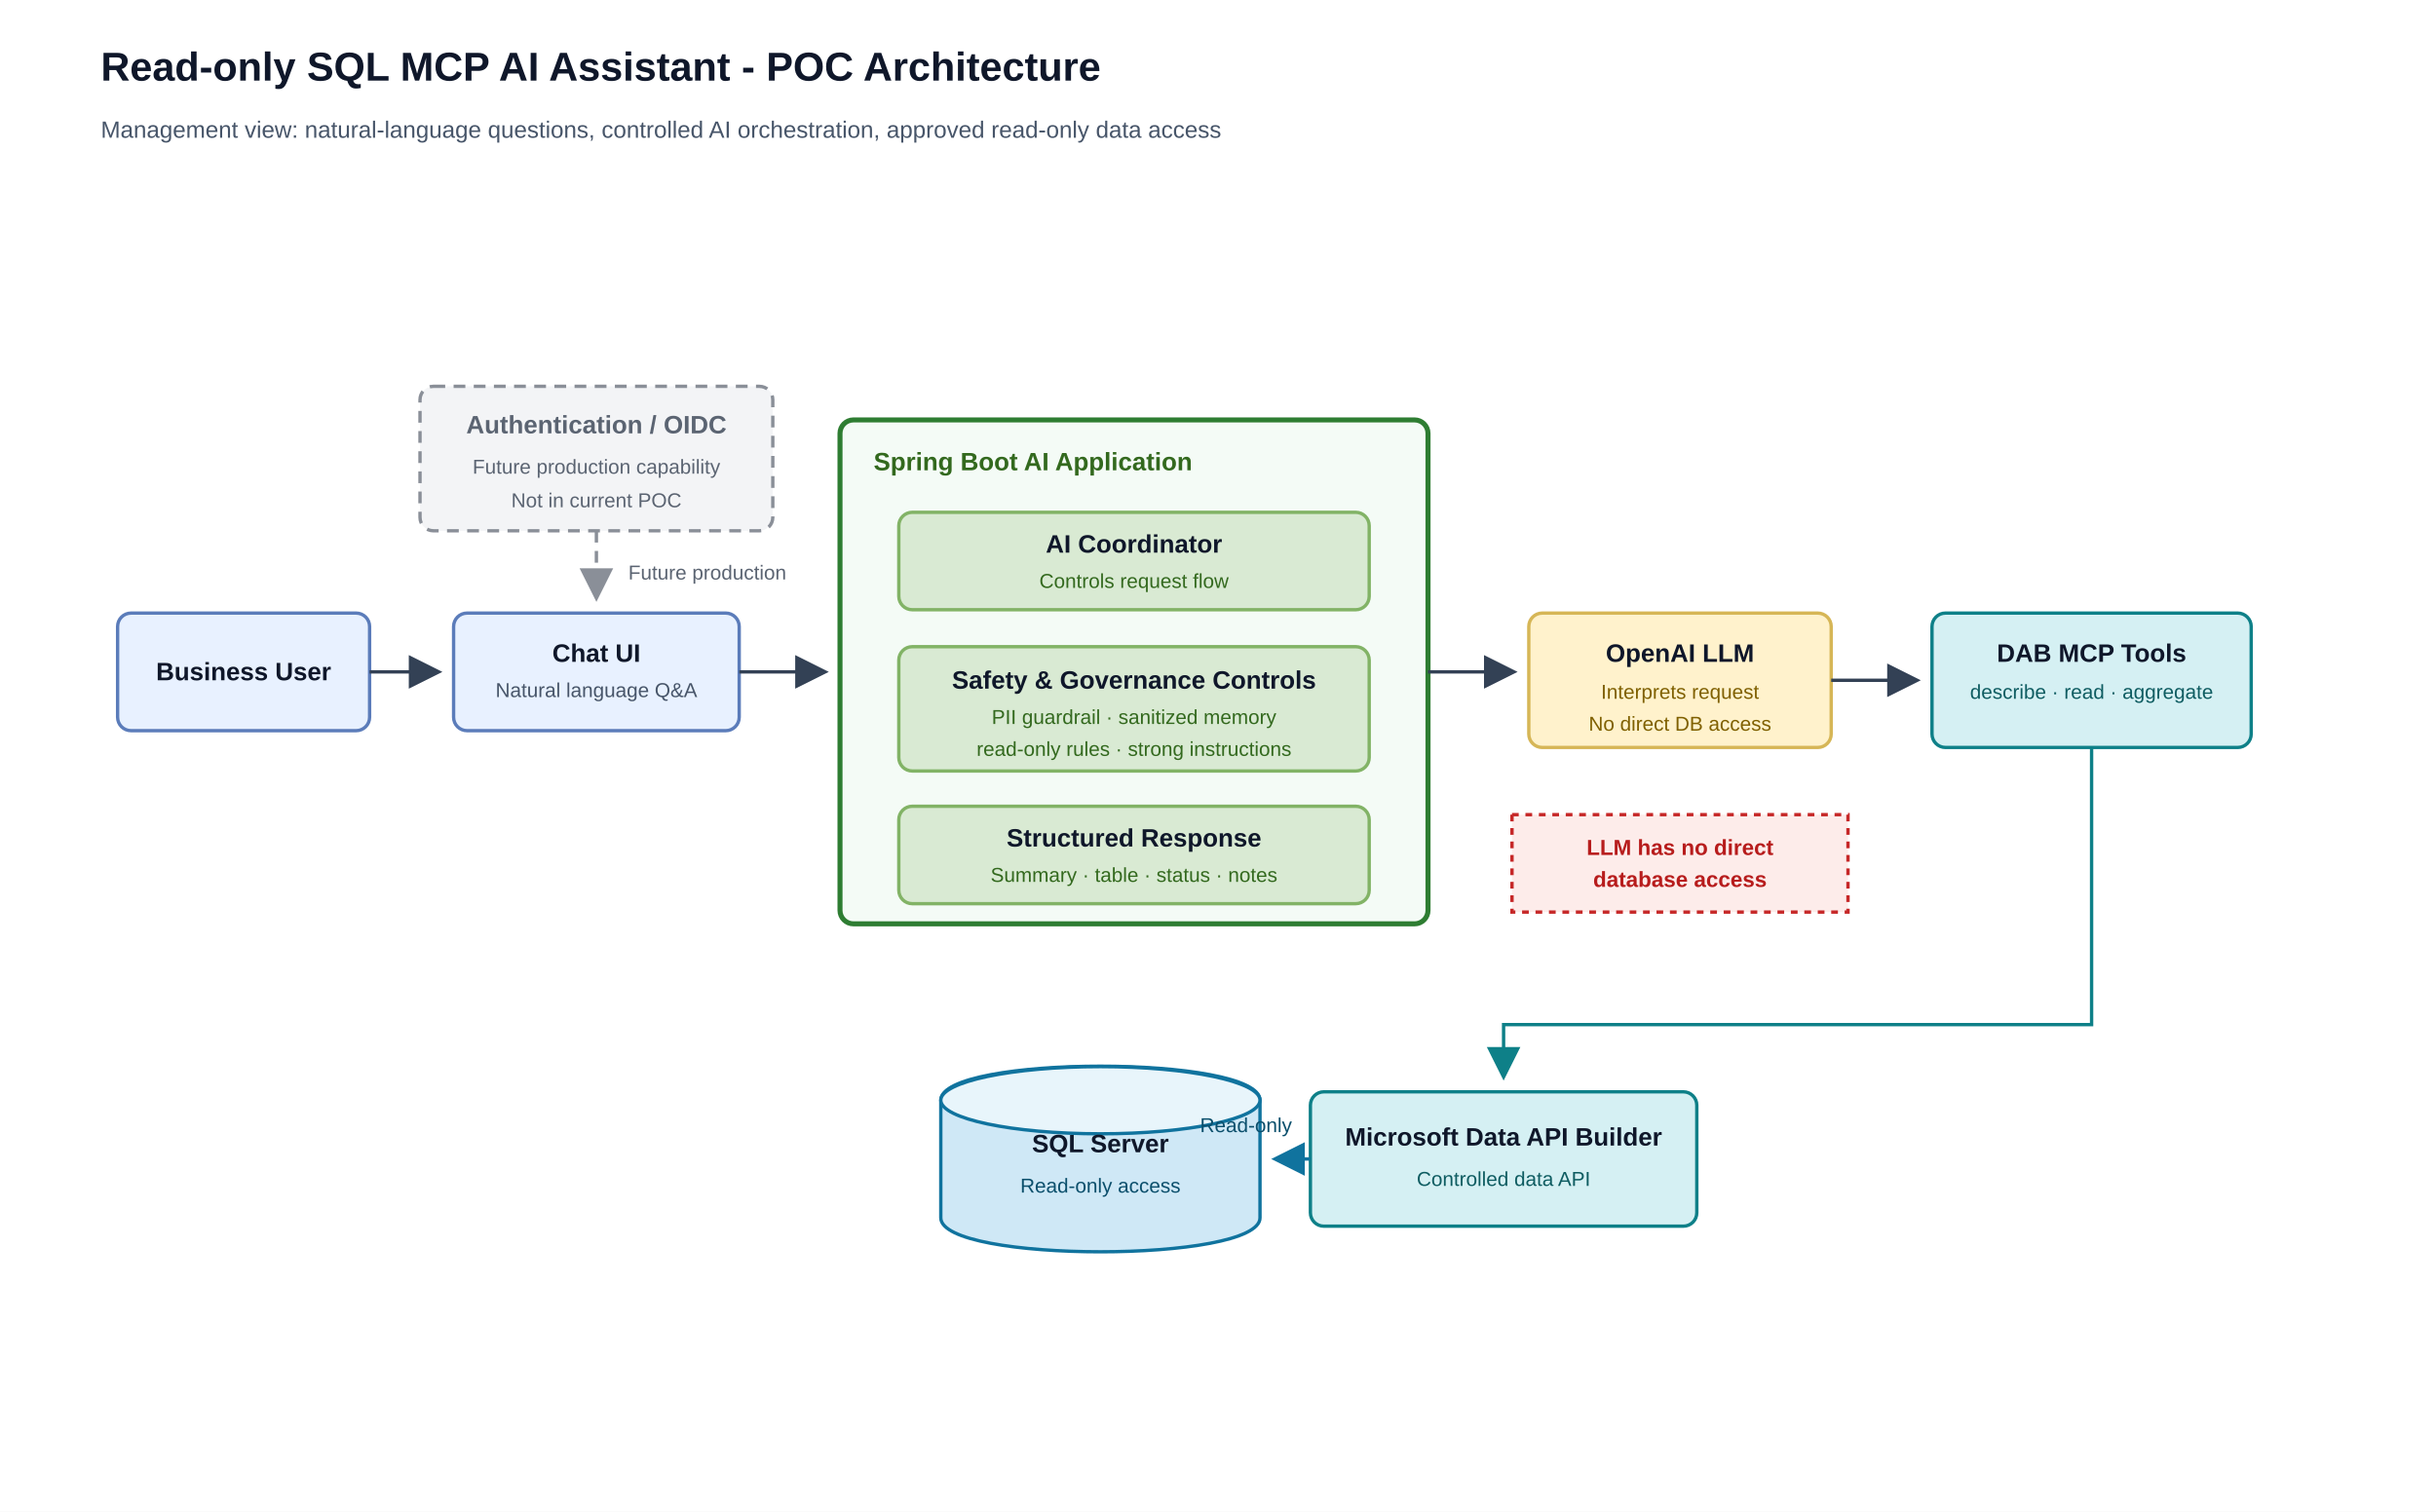
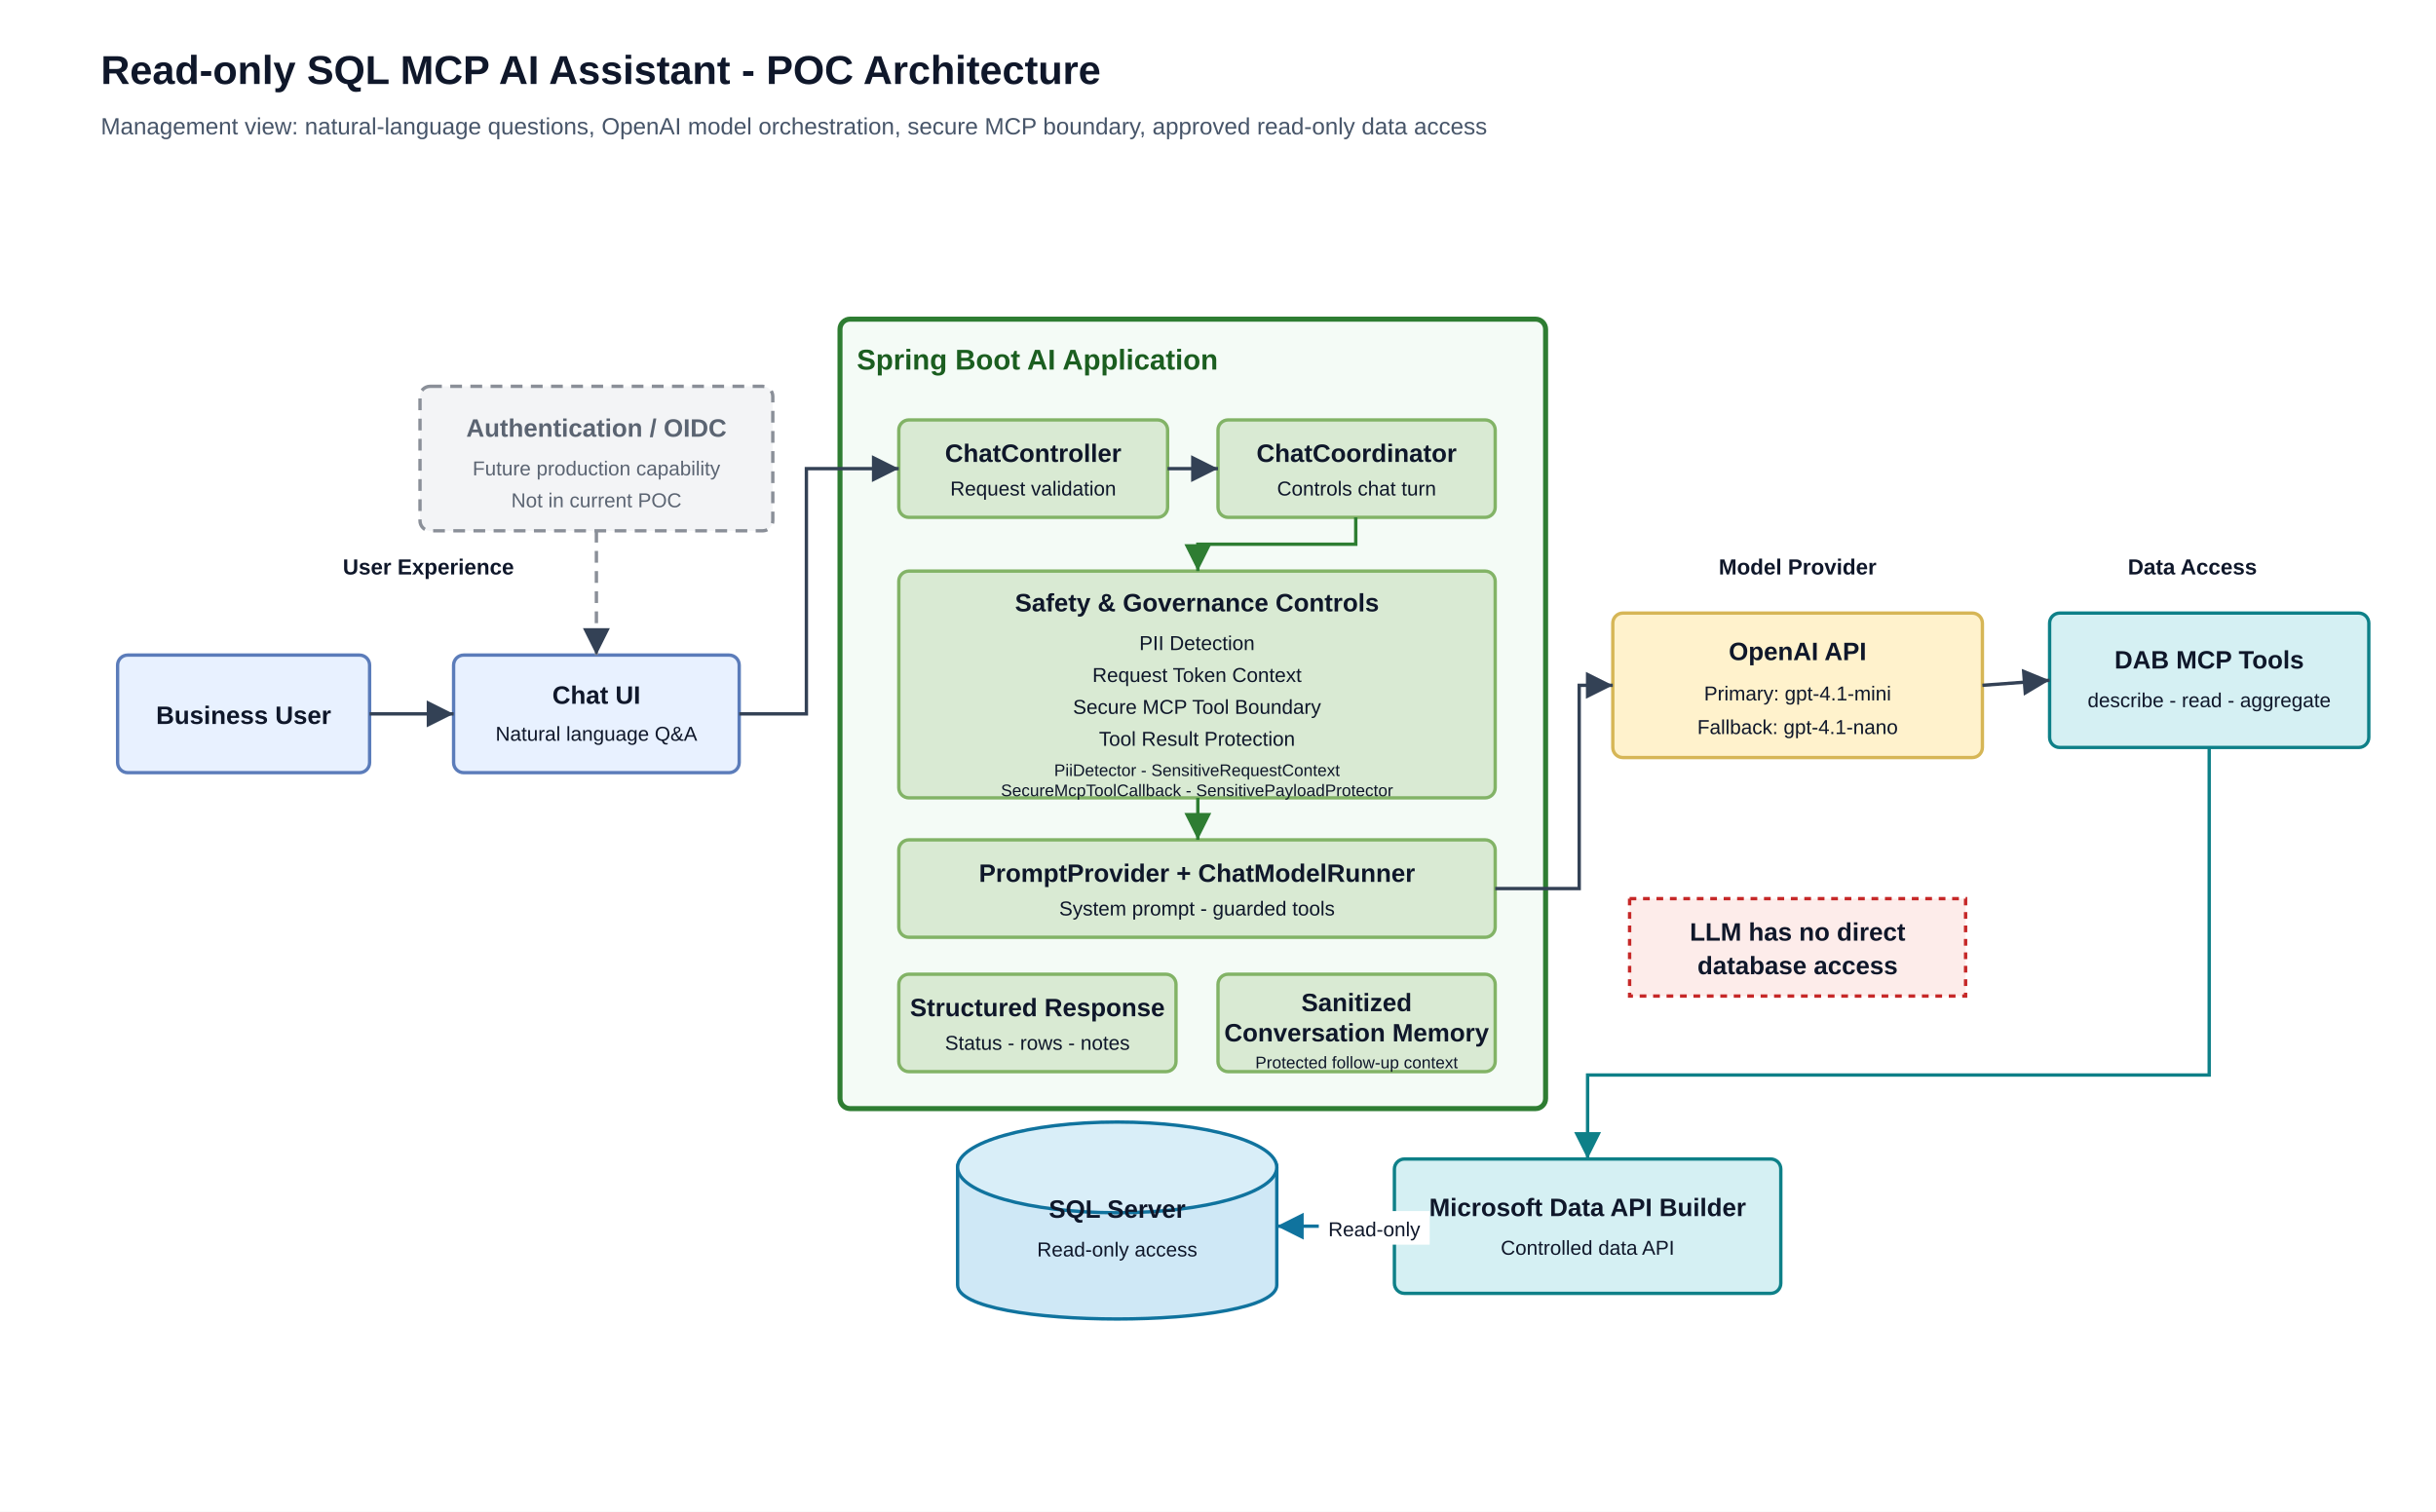
<svg xmlns="http://www.w3.org/2000/svg" width="1450" height="900" viewBox="0 0 1450 900" role="img" aria-labelledby="title desc">
  <defs>
-     <marker id="arrow" viewBox="0 0 12 12" refX="10" refY="6" markerWidth="10" markerHeight="10" orient="auto-start-reverse">
-       <path d="M 0 0 L 12 6 L 0 12 z" fill="#334155" />
+     <marker id="arrow" markerWidth="12" markerHeight="12" refX="10" refY="6" orient="auto" markerUnits="strokeWidth">
+       <path d="M2,2 L10,6 L2,10 Z" fill="#334155" />
    </marker>
-     <marker id="arrow-teal" viewBox="0 0 12 12" refX="10" refY="6" markerWidth="10" markerHeight="10" orient="auto-start-reverse">
-       <path d="M 0 0 L 12 6 L 0 12 z" fill="#0e8088" />
+     <marker id="arrowGreen" markerWidth="12" markerHeight="12" refX="10" refY="6" orient="auto" markerUnits="strokeWidth">
+       <path d="M2,2 L10,6 L2,10 Z" fill="#2e7d32" />
    </marker>
-     <marker id="arrow-blue" viewBox="0 0 12 12" refX="10" refY="6" markerWidth="10" markerHeight="10" orient="auto-start-reverse">
-       <path d="M 0 0 L 12 6 L 0 12 z" fill="#10739e" />
+     <marker id="arrowTeal" markerWidth="12" markerHeight="12" refX="10" refY="6" orient="auto" markerUnits="strokeWidth">
+       <path d="M2,2 L10,6 L2,10 Z" fill="#0e8088" />
    </marker>
-     <marker id="arrow-grey" viewBox="0 0 12 12" refX="10" refY="6" markerWidth="10" markerHeight="10" orient="auto-start-reverse">
-       <path d="M 0 0 L 12 6 L 0 12 z" fill="#8a8f98" />
+     <marker id="arrowBlue" markerWidth="12" markerHeight="12" refX="10" refY="6" orient="auto" markerUnits="strokeWidth">
+       <path d="M2,2 L10,6 L2,10 Z" fill="#10739e" />
    </marker>
    <style>
-       .title { font: 700 24px Arial, Helvetica, sans-serif; fill: #0f172a; }
-       .subtitle { font: 400 14px Arial, Helvetica, sans-serif; fill: #475569; }
-       .box-title { font: 700 15px Arial, Helvetica, sans-serif; fill: #0f172a; }
-       .box-text { font: 400 12px Arial, Helvetica, sans-serif; fill: #475569; }
-       .green-text { fill: #33691e; }
-       .teal-text { fill: #0e5c61; }
-       .amber-text { fill: #7f6000; }
-       .blue-text { fill: #0b4f6c; }
-       .grey-text { fill: #5b6472; }
-       .red-text { font: 700 13px Arial, Helvetica, sans-serif; fill: #b71c1c; }
-       .flow { fill: none; stroke: #334155; stroke-width: 2; marker-end: url(#arrow); }
-       .flow-teal { fill: none; stroke: #0e8088; stroke-width: 2; marker-end: url(#arrow-teal); }
-       .flow-blue { fill: none; stroke: #10739e; stroke-width: 2; marker-end: url(#arrow-blue); }
-       .flow-grey { fill: none; stroke: #8a8f98; stroke-width: 2; stroke-dasharray: 7 5; marker-end: url(#arrow-grey); }
+       text { font-family: Arial, Helvetica, sans-serif; fill: #0f172a; }
+       .title { font-size: 24px; font-weight: 700; }
+       .subtitle { font-size: 14px; fill: #475569; }
+       .band { font-size: 13px; font-weight: 700; }
+       .box-title { font-size: 15px; font-weight: 700; }
+       .box-body { font-size: 12px; }
+       .app-title { font-size: 17px; font-weight: 700; fill: #1b5e20; }
+       .small { font-size: 10px; }
+       .future { fill: #5b6472; }
+       .edge { fill: none; stroke: #334155; stroke-width: 2; marker-end: url(#arrow); }
+       .edge-green { fill: none; stroke: #2e7d32; stroke-width: 2; marker-end: url(#arrowGreen); }
+       .edge-teal { fill: none; stroke: #0e8088; stroke-width: 2; marker-end: url(#arrowTeal); }
+       .edge-blue { fill: none; stroke: #10739e; stroke-width: 2; marker-end: url(#arrowBlue); }
    </style>
  </defs>
  <rect width="1450" height="900" fill="#ffffff" />
-   <text x="60" y="48" class="title">Read-only SQL MCP AI Assistant - POC Architecture</text>
-   <text x="60" y="82" class="subtitle">Management view: natural-language questions, controlled AI orchestration, approved read-only data access</text>
-   <rect x="70" y="365" width="150" height="70" rx="8" fill="#e8f1ff" stroke="#5b7cba" stroke-width="2" />
-   <text x="145" y="405" text-anchor="middle" class="box-title">Business User</text>
-   <rect x="270" y="365" width="170" height="70" rx="8" fill="#e8f1ff" stroke="#5b7cba" stroke-width="2" />
-   <text x="355" y="394" text-anchor="middle" class="box-title">Chat UI</text>
-   <text x="355" y="415" text-anchor="middle" class="box-text">Natural language Q&amp;A</text>
-   <rect x="250" y="230" width="210" height="86" rx="8" fill="#f3f4f6" stroke="#8a8f98" stroke-width="2" stroke-dasharray="7 5" />
-   <text x="355" y="258" text-anchor="middle" class="box-title grey-text">Authentication / OIDC</text>
-   <text x="355" y="282" text-anchor="middle" class="box-text grey-text">Future production capability</text>
-   <text x="355" y="302" text-anchor="middle" class="box-text grey-text">Not in current POC</text>
-   <rect x="500" y="250" width="350" height="300" rx="8" fill="#f4fbf6" stroke="#2e7d32" stroke-width="3" />
-   <text x="520" y="280" class="box-title green-text">Spring Boot AI Application</text>
-   <rect x="535" y="305" width="280" height="58" rx="8" fill="#d9ead3" stroke="#82b366" stroke-width="2" />
-   <text x="675" y="329" text-anchor="middle" class="box-title">AI Coordinator</text>
-   <text x="675" y="350" text-anchor="middle" class="box-text green-text">Controls request flow</text>
-   <rect x="535" y="385" width="280" height="74" rx="8" fill="#d9ead3" stroke="#82b366" stroke-width="2" />
-   <text x="675" y="410" text-anchor="middle" class="box-title">Safety &amp; Governance Controls</text>
-   <text x="675" y="431" text-anchor="middle" class="box-text green-text">PII guardrail · sanitized memory</text>
-   <text x="675" y="450" text-anchor="middle" class="box-text green-text">read-only rules · strong instructions</text>
-   <rect x="535" y="480" width="280" height="58" rx="8" fill="#d9ead3" stroke="#82b366" stroke-width="2" />
-   <text x="675" y="504" text-anchor="middle" class="box-title">Structured Response</text>
-   <text x="675" y="525" text-anchor="middle" class="box-text green-text">Summary · table · status · notes</text>
-   <rect x="910" y="365" width="180" height="80" rx="8" fill="#fff2cc" stroke="#d6b656" stroke-width="2" />
-   <text x="1000" y="394" text-anchor="middle" class="box-title">OpenAI LLM</text>
-   <text x="1000" y="416" text-anchor="middle" class="box-text amber-text">Interprets request</text>
-   <text x="1000" y="435" text-anchor="middle" class="box-text amber-text">No direct DB access</text>
-   <rect x="900" y="485" width="200" height="58" fill="#fdecea" stroke="#c62828" stroke-width="2" stroke-dasharray="4 4" />
-   <text x="1000" y="509" text-anchor="middle" class="red-text">LLM has no direct</text>
-   <text x="1000" y="528" text-anchor="middle" class="red-text">database access</text>
-   <rect x="1150" y="365" width="190" height="80" rx="8" fill="#d5f0f3" stroke="#0e8088" stroke-width="2" />
-   <text x="1245" y="394" text-anchor="middle" class="box-title">DAB MCP Tools</text>
-   <text x="1245" y="416" text-anchor="middle" class="box-text teal-text">describe · read · aggregate</text>
-   <rect x="780" y="650" width="230" height="80" rx="8" fill="#d5f0f3" stroke="#0e8088" stroke-width="2" />
-   <text x="895" y="682" text-anchor="middle" class="box-title">Microsoft Data API Builder</text>
-   <text x="895" y="706" text-anchor="middle" class="box-text teal-text">Controlled data API</text>
-   <path d="M 560 655 C 560 628, 750 628, 750 655 L 750 725 C 750 752, 560 752, 560 725 Z" fill="#cfe8f6" stroke="#10739e" stroke-width="2" />
-   <ellipse cx="655" cy="655" rx="95" ry="20" fill="#e8f5fb" stroke="#10739e" stroke-width="2" />
-   <text x="655" y="686" text-anchor="middle" class="box-title">SQL Server</text>
-   <text x="655" y="710" text-anchor="middle" class="box-text blue-text">Read-only access</text>
-   <path d="M 220 400 L 260 400" class="flow" />
-   <path d="M 440 400 L 490 400" class="flow" />
-   <path d="M 850 400 L 900 400" class="flow" />
-   <path d="M 1090 405 L 1140 405" class="flow" />
-   <path d="M 1245 445 L 1245 610 L 895 610 L 895 640" class="flow-teal" />
-   <path d="M 780 690 L 760 690" class="flow-blue" />
-   <text x="769" y="674" text-anchor="end" class="box-text blue-text">Read-only</text>
-   <path d="M 355 316 L 355 355" class="flow-grey" />
-   <text x="374" y="345" class="box-text grey-text">Future production</text>
+   <text x="60" y="50" class="title">Read-only SQL MCP AI Assistant - POC Architecture</text>
+   <text x="60" y="80" class="subtitle">Management view: natural-language questions, OpenAI model orchestration, secure MCP boundary, approved read-only data access</text>
+   <text x="255" y="342" text-anchor="middle" class="band" fill="#3f5f91">User Experience</text>
+   <rect x="70" y="390" width="150" height="70" rx="6" fill="#e8f1ff" stroke="#5b7cba" stroke-width="2" />
+   <text x="145" y="431" text-anchor="middle" class="box-title">Business User</text>
+   <rect x="270" y="390" width="170" height="70" rx="6" fill="#e8f1ff" stroke="#5b7cba" stroke-width="2" />
+   <text x="355" y="419" text-anchor="middle" class="box-title">Chat UI</text>
+   <text x="355" y="441" text-anchor="middle" class="box-body" fill="#475569">Natural language Q&amp;A</text>
+   <rect x="250" y="230" width="210" height="86" rx="6" fill="#f3f4f6" stroke="#8a8f98" stroke-width="2" stroke-dasharray="7 5" />
+   <text x="355" y="260" text-anchor="middle" class="box-title future">Authentication / OIDC</text>
+   <text x="355" y="283" text-anchor="middle" class="box-body future">Future production capability</text>
+   <text x="355" y="302" text-anchor="middle" class="box-body future">Not in current POC</text>
+   <rect x="500" y="190" width="420" height="470" rx="6" fill="#f4fbf6" stroke="#2e7d32" stroke-width="3" />
+   <text x="510" y="220" class="app-title">Spring Boot AI Application</text>
+   <rect x="535" y="250" width="160" height="58" rx="6" fill="#d9ead3" stroke="#82b366" stroke-width="2" />
+   <text x="615" y="275" text-anchor="middle" class="box-title">ChatController</text>
+   <text x="615" y="295" text-anchor="middle" class="box-body" fill="#33691e">Request validation</text>
+   <rect x="725" y="250" width="165" height="58" rx="6" fill="#d9ead3" stroke="#82b366" stroke-width="2" />
+   <text x="807.5" y="275" text-anchor="middle" class="box-title">ChatCoordinator</text>
+   <text x="807.5" y="295" text-anchor="middle" class="box-body" fill="#33691e">Controls chat turn</text>
+   <rect x="535" y="340" width="355" height="135" rx="6" fill="#d9ead3" stroke="#82b366" stroke-width="2" />
+   <text x="712.5" y="364" text-anchor="middle" class="box-title">Safety &amp; Governance Controls</text>
+   <text x="712.5" y="387" text-anchor="middle" class="box-body" fill="#33691e">PII Detection</text>
+   <text x="712.5" y="406" text-anchor="middle" class="box-body" fill="#33691e">Request Token Context</text>
+   <text x="712.5" y="425" text-anchor="middle" class="box-body" fill="#33691e">Secure MCP Tool Boundary</text>
+   <text x="712.5" y="444" text-anchor="middle" class="box-body" fill="#33691e">Tool Result Protection</text>
+   <text x="712.5" y="462" text-anchor="middle" class="small" fill="#4f6f37">PiiDetector - SensitiveRequestContext</text>
+   <text x="712.5" y="474" text-anchor="middle" class="small" fill="#4f6f37">SecureMcpToolCallback - SensitivePayloadProtector</text>
+   <rect x="535" y="500" width="355" height="58" rx="6" fill="#d9ead3" stroke="#82b366" stroke-width="2" />
+   <text x="712.5" y="525" text-anchor="middle" class="box-title">PromptProvider + ChatModelRunner</text>
+   <text x="712.5" y="545" text-anchor="middle" class="box-body" fill="#33691e">System prompt - guarded tools</text>
+   <rect x="535" y="580" width="165" height="58" rx="6" fill="#d9ead3" stroke="#82b366" stroke-width="2" />
+   <text x="617.5" y="605" text-anchor="middle" class="box-title">Structured Response</text>
+   <text x="617.5" y="625" text-anchor="middle" class="box-body" fill="#33691e">Status - rows - notes</text>
+   <rect x="725" y="580" width="165" height="58" rx="6" fill="#d9ead3" stroke="#82b366" stroke-width="2" />
+   <text x="807.5" y="602" text-anchor="middle" class="box-title">Sanitized</text>
+   <text x="807.5" y="620" text-anchor="middle" class="box-title">Conversation Memory</text>
+   <text x="807.5" y="636" text-anchor="middle" class="small" fill="#33691e">Protected follow-up context</text>
+   <text x="1070" y="342" text-anchor="middle" class="band" fill="#7f6000">Model Provider</text>
+   <rect x="960" y="365" width="220" height="86" rx="6" fill="#fff2cc" stroke="#d6b656" stroke-width="2" />
+   <text x="1070" y="393" text-anchor="middle" class="box-title">OpenAI API</text>
+   <text x="1070" y="417" text-anchor="middle" class="box-body" fill="#7f6000">Primary: gpt-4.1-mini</text>
+   <text x="1070" y="437" text-anchor="middle" class="box-body" fill="#7f6000">Fallback: gpt-4.1-nano</text>
+   <rect x="970" y="535" width="200" height="58" fill="#fdecea" stroke="#c62828" stroke-width="2" stroke-dasharray="4 4" />
+   <text x="1070" y="560" text-anchor="middle" class="box-title" fill="#b71c1c">LLM has no direct</text>
+   <text x="1070" y="580" text-anchor="middle" class="box-title" fill="#b71c1c">database access</text>
+   <text x="1305" y="342" text-anchor="middle" class="band" fill="#0e5c61">Data Access</text>
+   <rect x="1220" y="365" width="190" height="80" rx="6" fill="#d5f0f3" stroke="#0e8088" stroke-width="2" />
+   <text x="1315" y="398" text-anchor="middle" class="box-title">DAB MCP Tools</text>
+   <text x="1315" y="421" text-anchor="middle" class="box-body" fill="#0e5c61">describe - read - aggregate</text>
+   <rect x="830" y="690" width="230" height="80" rx="6" fill="#d5f0f3" stroke="#0e8088" stroke-width="2" />
+   <text x="945" y="724" text-anchor="middle" class="box-title">Microsoft Data API Builder</text>
+   <text x="945" y="747" text-anchor="middle" class="box-body" fill="#0e5c61">Controlled data API</text>
+   <path d="M570 695 C570 668,760 668,760 695 L760 765 C760 792,570 792,570 765 Z" fill="#cfe8f6" stroke="#10739e" stroke-width="2" />
+   <ellipse cx="665" cy="695" rx="95" ry="27" fill="#d9eef8" stroke="#10739e" stroke-width="2" />
+   <text x="665" y="725" text-anchor="middle" class="box-title">SQL Server</text>
+   <text x="665" y="748" text-anchor="middle" class="box-body" fill="#0b4f6c">Read-only access</text>
+   <path class="edge" d="M220 425 L270 425" />
+   <path class="edge" d="M440 425 L480 425 L480 279 L535 279" />
+   <path class="edge" d="M695 279 L725 279" />
+   <path class="edge-green" d="M807 308 L807 324 L713 324 L713 340" />
+   <path class="edge-green" d="M713 475 L713 500" />
+   <path class="edge" d="M890 529 L940 529 L940 408 L960 408" />
+   <path class="edge" d="M1180 408 L1220 405" />
+   <path class="edge-teal" d="M1315 445 L1315 640 L945 640 L945 690" />
+   <path class="edge-blue" d="M830 730 L760 730" />
+   <path d="M355 316 L355 390" fill="none" stroke="#8a8f98" stroke-width="2" stroke-dasharray="7 5" marker-end="url(#arrow)" />
+   <rect x="785" y="721" width="66" height="20" fill="#ffffff" stroke="none" />
+   <text x="818" y="736" text-anchor="middle" class="box-body" fill="#0b4f6c">Read-only</text>
</svg>
